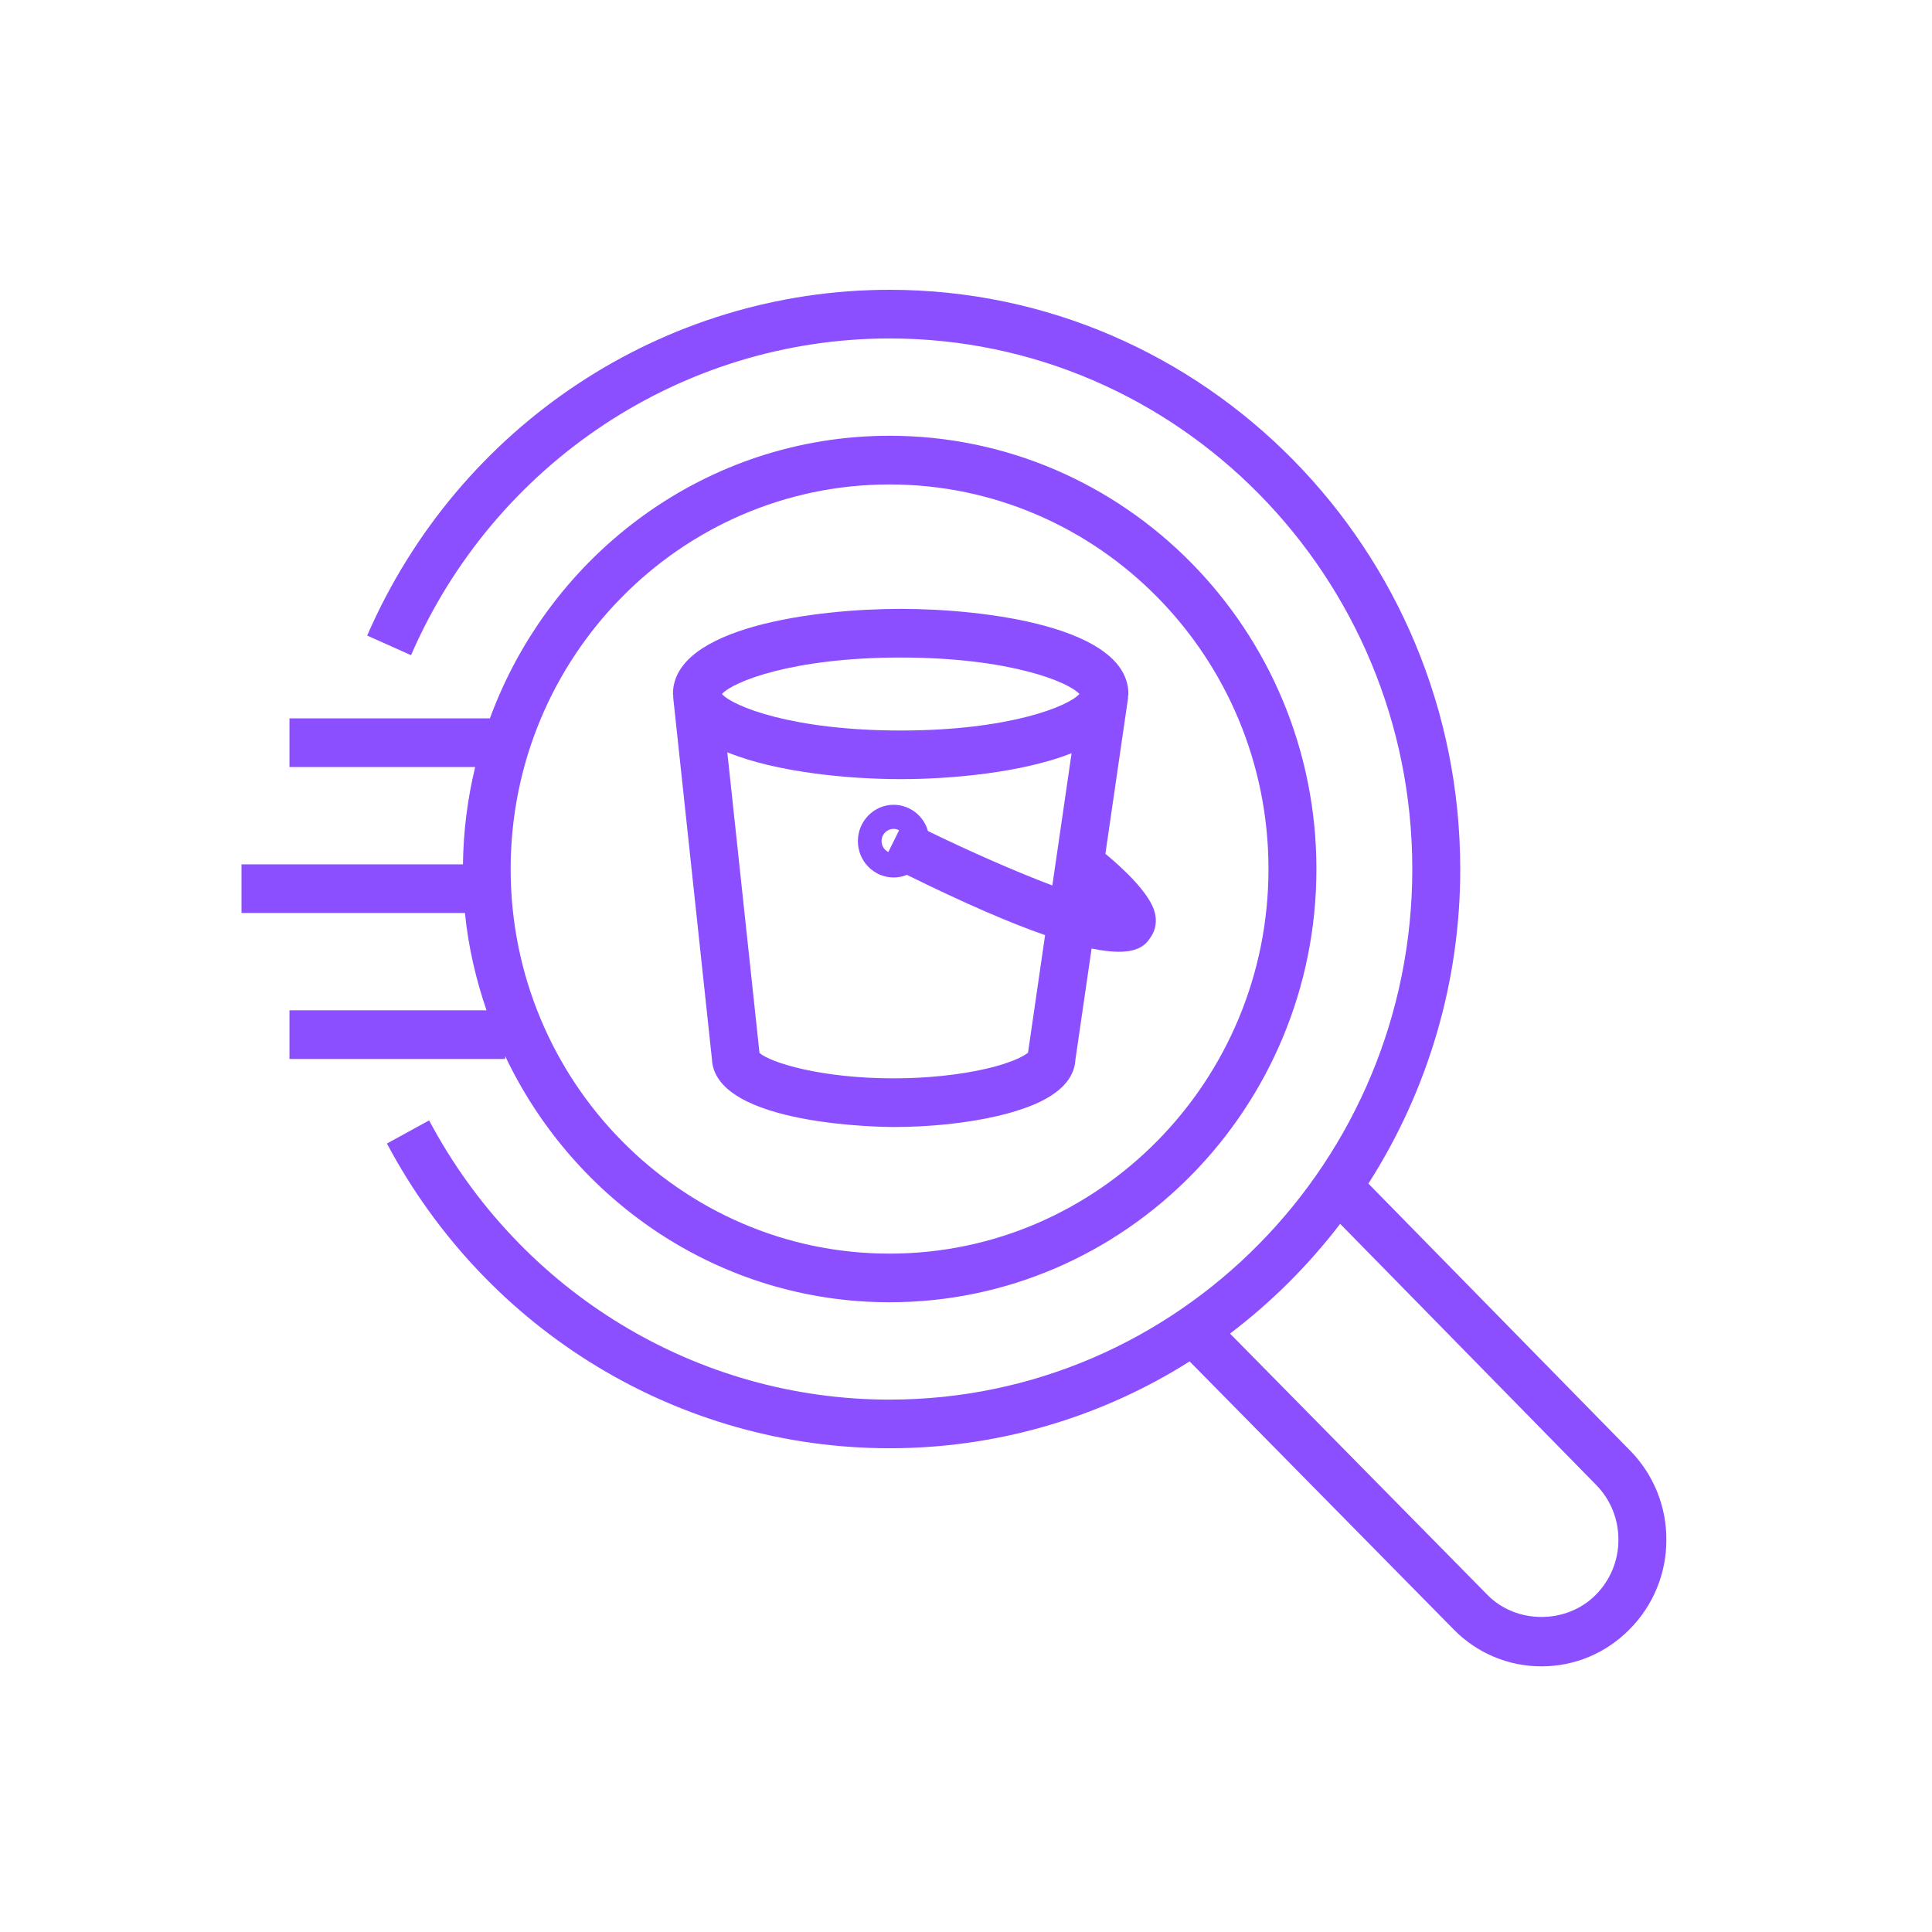
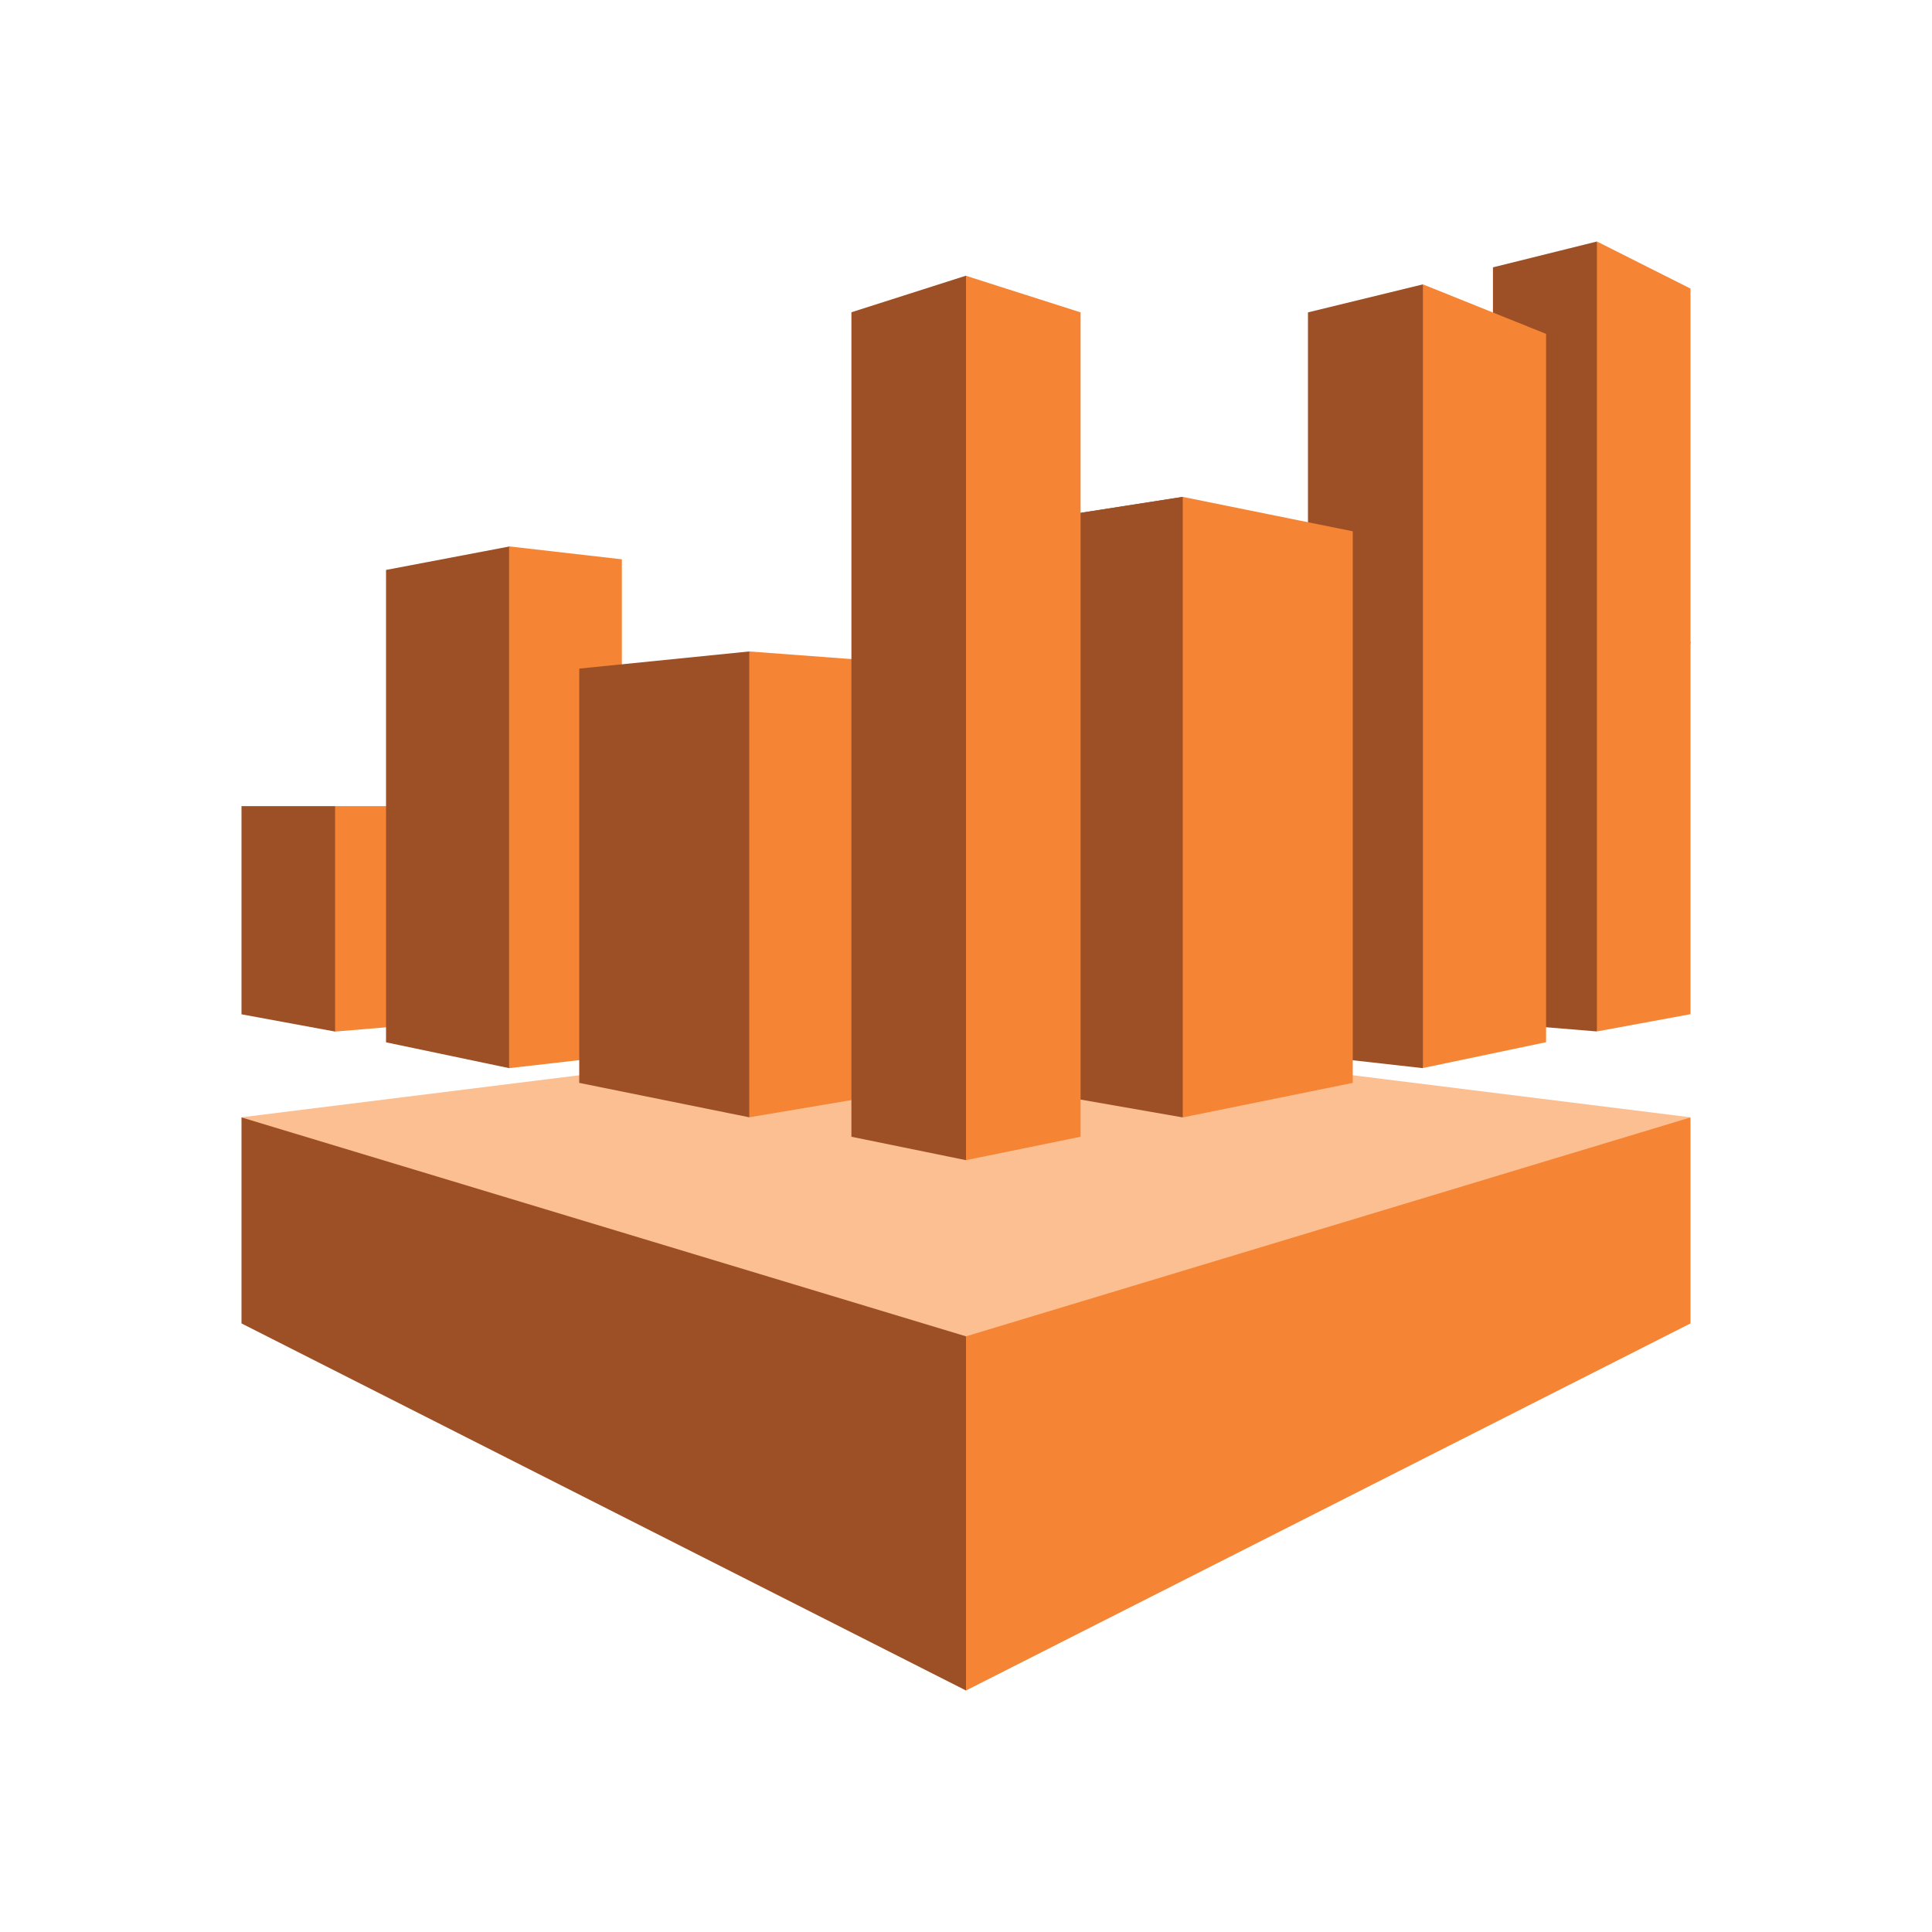
- <svg xmlns="http://www.w3.org/2000/svg" width="80" height="80" fill="none">
-   <path fill-rule="evenodd" clip-rule="evenodd" d="M37.295 27.227c4.492 0 6.953 1.006 7.401 1.51-.448.506-2.909 1.512-7.4 1.512-4.493 0-6.954-1.006-7.402-1.511.448-.505 2.909-1.511 7.401-1.511Zm-.511 8.055a.507.507 0 0 1 .222-.961.48.48 0 0 1 .222.059l-.444.902Zm5.784 8.309c-.075.06-.246.177-.597.318a7.826 7.826 0 0 1-1.103.337c-1.115.262-2.487.406-3.863.406-3.008 0-5.104-.65-5.556-1.053L30.116 31.15c2.044.836 5.054 1.113 7.18 1.113 2.088 0 5.033-.269 7.076-1.073l-.797 5.475c-1.502-.567-3.376-1.389-5.151-2.253a1.484 1.484 0 0 0-1.418-1.088c-.818 0-1.483.676-1.483 1.505 0 .831.665 1.506 1.483 1.506.194 0 .378-.04.547-.109 2.482 1.225 4.33 2.011 5.722 2.496l-.707 4.868ZM27.872 28.847l1.607 15.003c.113 2.784 7.22 2.817 7.526 2.817 1.522 0 3.052-.164 4.31-.458.515-.12.982-.264 1.386-.426 1.173-.471 1.788-1.114 1.83-1.909l.67-4.598c.455.094.828.135 1.124.135.934 0 1.18-.383 1.35-.647.179-.278.23-.62.147-.963-.19-.79-1.305-1.83-2.05-2.447l.941-6.469-.009-.001c.004-.05.02-.096.02-.146 0-2.784-5.927-3.526-9.429-3.526-3.502 0-9.43.742-9.43 3.526 0 .037.014.07.016.108h-.01Zm8.964-8.787c8.65 0 15.689 7.144 15.689 15.925 0 8.78-7.038 15.925-15.69 15.925s-15.69-7.144-15.69-15.925 7.038-15.925 15.69-15.925Zm-24.85 21.775v2.015h8.932v-.12c2.856 6.02 8.908 10.194 15.918 10.194 9.744 0 17.674-8.047 17.674-17.94 0-9.892-7.93-17.94-17.674-17.94-7.583 0-14.045 4.88-16.55 11.701h-8.3v2.015h7.69a18.153 18.153 0 0 0-.506 4.03H10v2.015h9.252c.14 1.4.454 2.743.893 4.03h-8.16Zm54.094 24.2c-1.201 1.221-3.283 1.228-4.483.011L50.933 55.221a23.992 23.992 0 0 0 4.56-4.545l10.599 10.81c.596.606.925 1.414.923 2.273a3.213 3.213 0 0 1-.935 2.276Zm1.417-5.972L56.662 49.01a24.094 24.094 0 0 0 3.803-13.025c0-13.226-10.6-23.985-23.63-23.985-9.362 0-17.852 5.62-21.631 14.317l1.816.812c3.461-7.966 11.239-13.114 19.816-13.114 11.935 0 21.644 9.855 21.644 21.97 0 12.113-9.71 21.97-21.644 21.97-7.974 0-15.279-4.43-19.067-11.561l-1.747.957c4.134 7.783 12.11 12.618 20.814 12.618a23.22 23.22 0 0 0 12.424-3.596l10.934 11.099A5.069 5.069 0 0 0 63.828 69c1.38 0 2.679-.547 3.653-1.537a5.231 5.231 0 0 0 1.519-3.7 5.224 5.224 0 0 0-1.503-3.7Z" fill="#8C4FFF" />
+ <svg xmlns="http://www.w3.org/2000/svg" width="16" height="16" viewBox="0 0 16 16" fill="none">
+   <path fill-rule="evenodd" clip-rule="evenodd" d="M14 9.253L8 8.506L2 9.253L8 13.999L14 9.253Z" fill="#FCBF92" />
+   <path fill-rule="evenodd" clip-rule="evenodd" d="M2 9.254L8 11.067V14L2 10.96V9.254Z" fill="#9D5025" />
+   <path fill-rule="evenodd" clip-rule="evenodd" d="M14 9.254L8 11.067V14L14 10.96V9.254Z" fill="#F58534" />
+   <path fill-rule="evenodd" clip-rule="evenodd" d="M2.775 6.676H2V8.4L2.775 8.543L3.636 7.619L2.775 6.676V6.676Z" fill="#9D5025" />
+   <path fill-rule="evenodd" clip-rule="evenodd" d="M3.636 8.471L2.775 8.543V6.676H3.636V8.471Z" fill="#F58534" />
+   <path fill-rule="evenodd" clip-rule="evenodd" d="M4.217 4.526L3.197 4.72V8.632L4.217 8.846L5.15 6.676L4.217 4.525V4.526Z" fill="#9D5025" />
+   <path fill-rule="evenodd" clip-rule="evenodd" d="M5.15 8.739L4.216 8.846V4.525L5.15 4.632V8.739Z" fill="#F58534" />
+   <path fill-rule="evenodd" clip-rule="evenodd" d="M6.205 5.395L4.797 5.537V8.968L6.205 9.253L7.7 7.315L6.205 5.395Z" fill="#9D5025" />
+   <path fill-rule="evenodd" clip-rule="evenodd" d="M7.154 9.093L6.205 9.253V5.395L7.154 5.466V9.093Z" fill="#F58534" />
+   <path fill-rule="evenodd" clip-rule="evenodd" d="M8 2.283L7.051 2.586V9.414L8 9.608L8.949 5.946L8 2.283Z" fill="#9D5025" />
+   <path fill-rule="evenodd" clip-rule="evenodd" d="M8.879 9.094L9.795 9.254L11.203 6.676L9.795 4.115L8.879 4.258V9.094Z" fill="#9D5025" />
+   <path fill-rule="evenodd" clip-rule="evenodd" d="M11.203 6.676L9.795 4.115L8.879 4.258" fill="#9D5025" />
+   <path fill-rule="evenodd" clip-rule="evenodd" d="M10.832 8.739L11.784 8.846L12.804 5.592L11.784 2.355L10.832 2.587V8.739Z" fill="#9D5025" />
+   <path fill-rule="evenodd" clip-rule="evenodd" d="M12.364 8.471L13.225 8.542L14 5.324L13.225 2L12.364 2.214V8.471Z" fill="#9D5025" />
+   <path fill-rule="evenodd" clip-rule="evenodd" d="M8 2.284L8.949 2.587V9.414L8 9.608V2.284ZM11.203 4.4L9.795 4.115V9.254L11.203 8.968V4.4ZM12.804 2.765L11.784 2.355V8.845L12.804 8.631V2.765ZM14 2.39L13.225 2V8.542L14 8.399V2.39Z" fill="#F58534" />
</svg>
